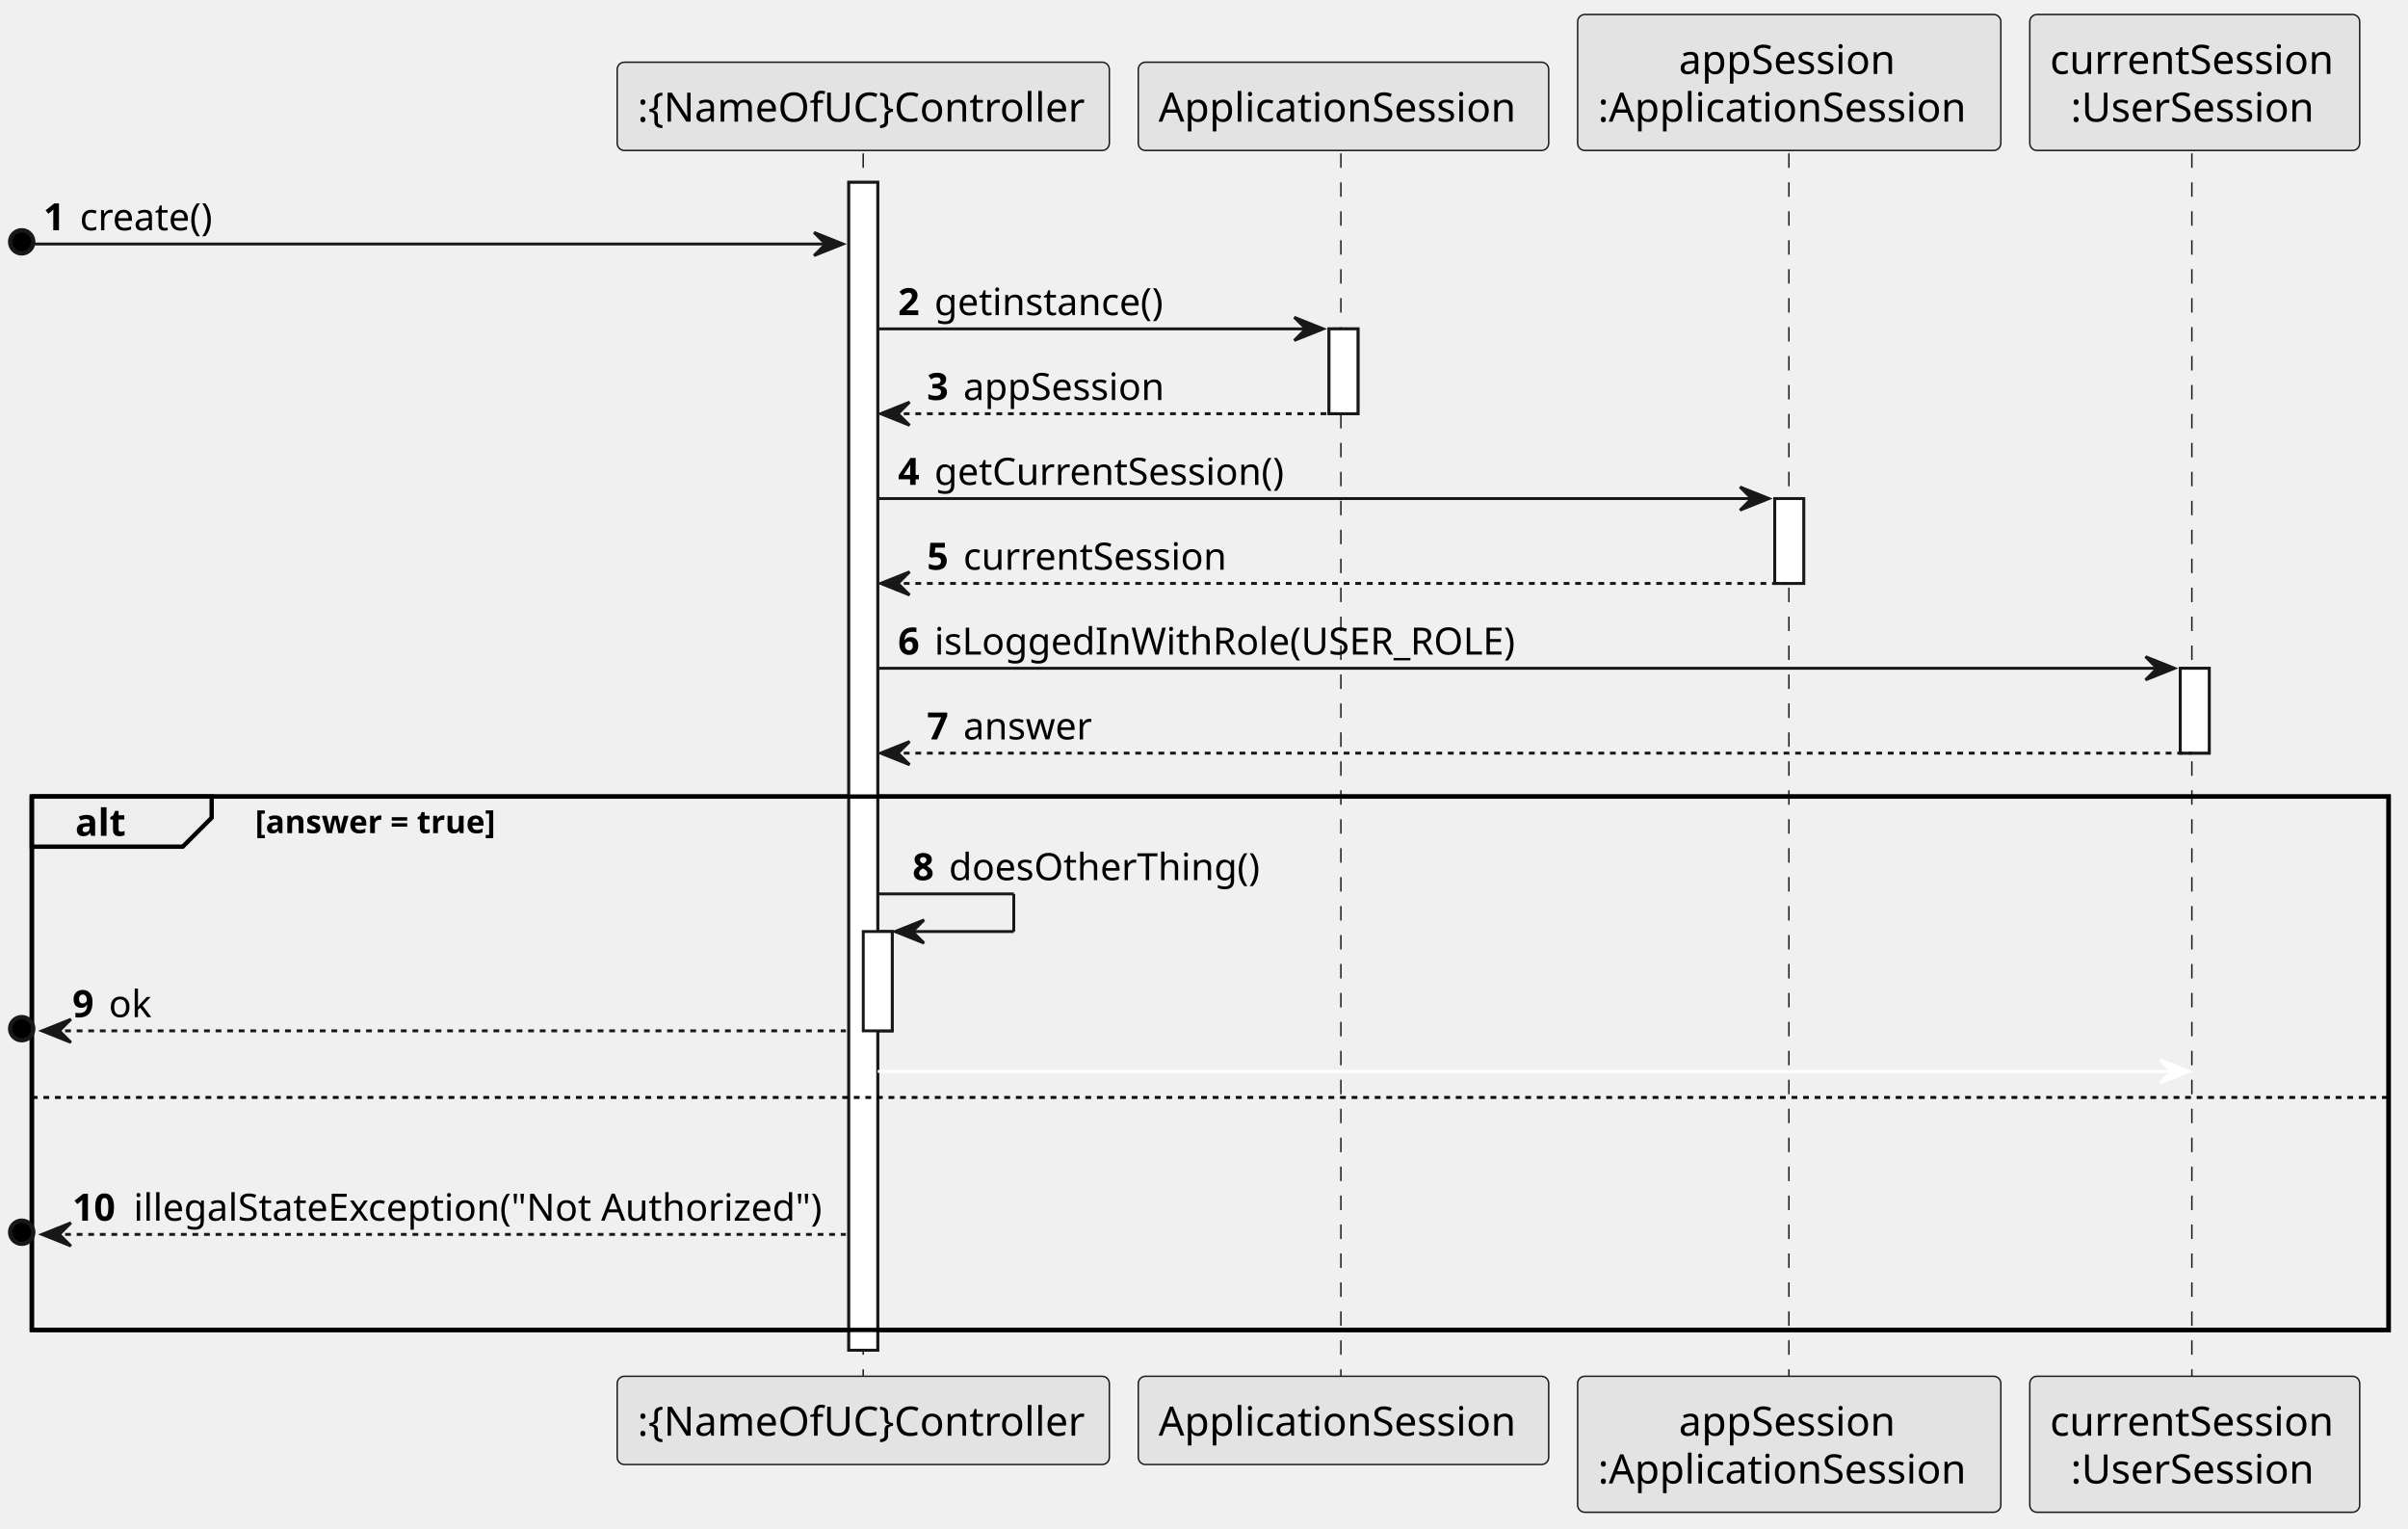
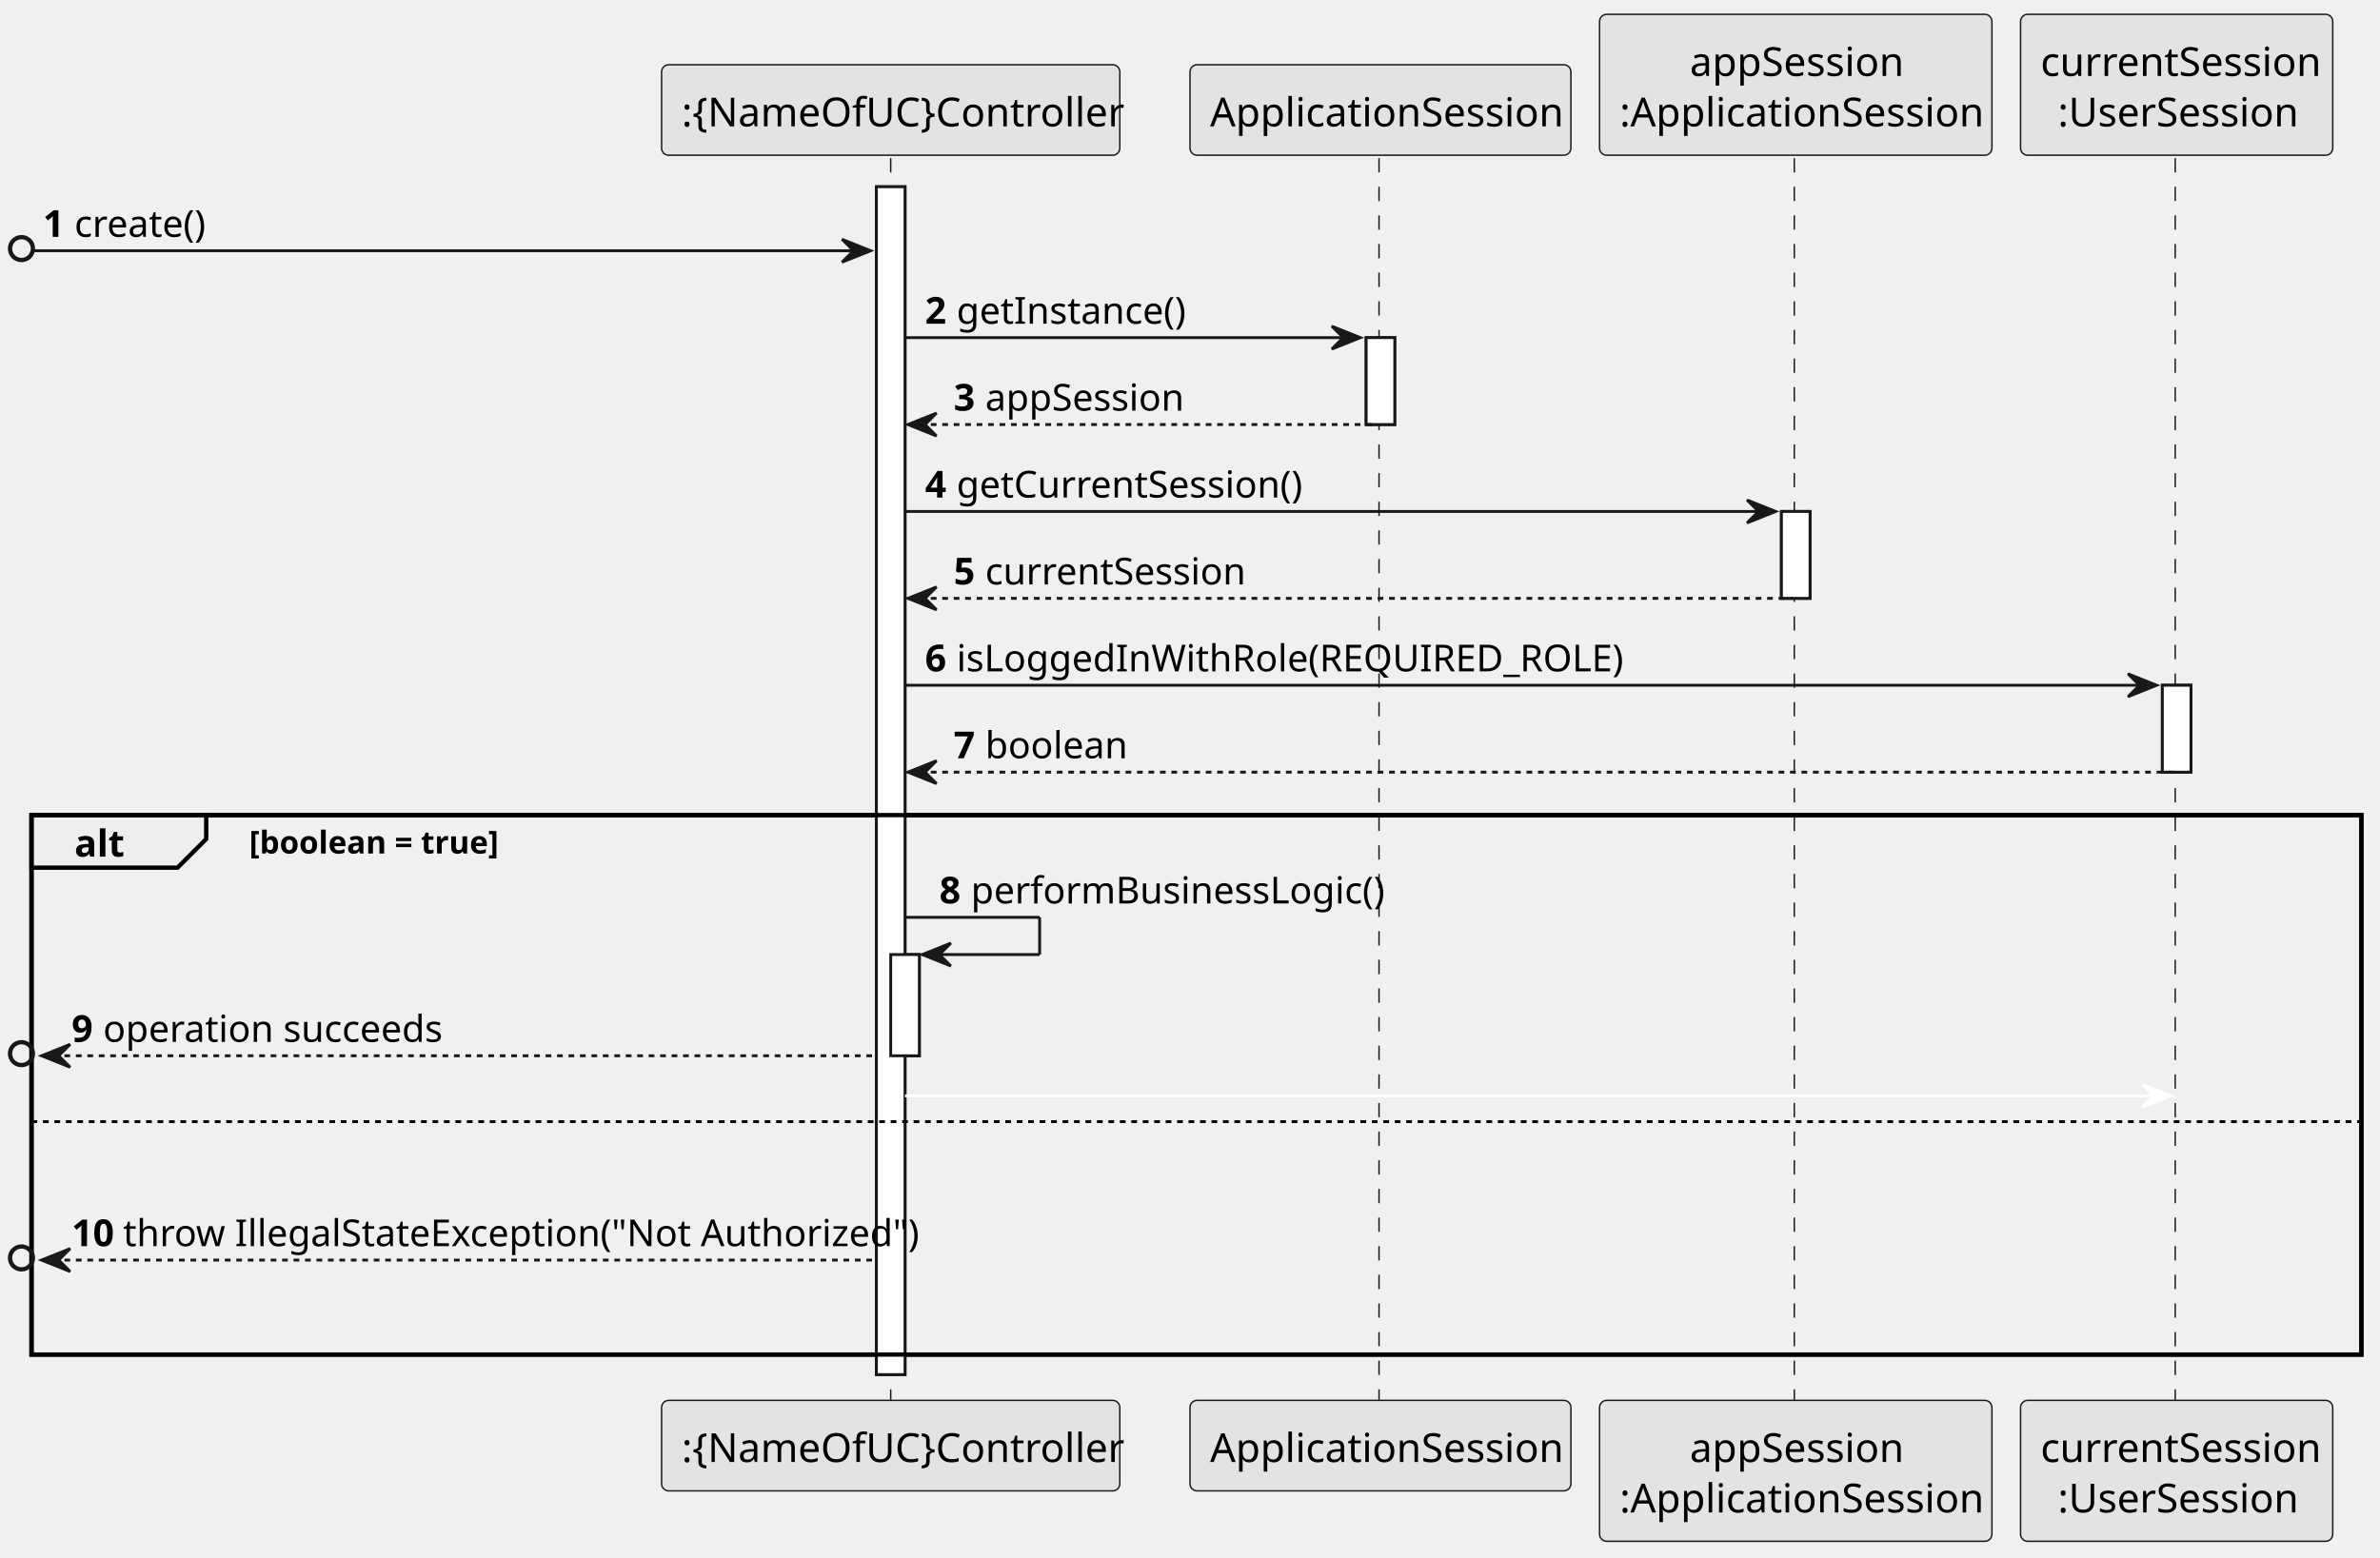
- <svg xmlns="http://www.w3.org/2000/svg" contentStyleType="text/css" height="528px" preserveAspectRatio="none" style="width:832px;height:528px;background:#FFFFFF;" version="1.1" viewBox="0 0 832 528" width="832px" zoomAndPan="magnify">
+ <svg xmlns="http://www.w3.org/2000/svg" contentStyleType="text/css" height="544px" preserveAspectRatio="none" style="width:831px;height:544px;background:#FFFFFF;" version="1.1" viewBox="0 0 831 544" width="831px" zoomAndPan="magnify">
  <defs />
  <g>
-     <rect fill="#FFFFFF" height="403.416" style="stroke:#181818;stroke-width:1.0;" width="10" x="293.272" y="62.977" />
-     <rect fill="#FFFFFF" height="34.31" style="stroke:#181818;stroke-width:1.0;" width="10" x="298.272" y="321.772" />
-     <rect fill="#FFFFFF" height="29.311" style="stroke:#181818;stroke-width:1.0;" width="10" x="459.197" y="113.598" />
-     <rect fill="#FFFFFF" height="29.311" style="stroke:#181818;stroke-width:1.0;" width="10" x="613.21" y="172.219" />
-     <rect fill="#FFFFFF" height="29.311" style="stroke:#181818;stroke-width:1.0;" width="10" x="753.318" y="230.84" />
-     <rect fill="none" height="184.242" style="stroke:#000000;stroke-width:1.5;" width="814.312" x="11" y="275.15" />
-     <line style="stroke:#181818;stroke-width:0.5;stroke-dasharray:5.0,5.0;" x1="298.247" x2="298.247" y1="52.977" y2="476.393" />
-     <line style="stroke:#181818;stroke-width:0.5;stroke-dasharray:5.0,5.0;" x1="463.298" x2="463.298" y1="52.977" y2="476.393" />
-     <line style="stroke:#181818;stroke-width:0.5;stroke-dasharray:5.0,5.0;" x1="618.096" x2="618.096" y1="52.977" y2="476.393" />
-     <line style="stroke:#181818;stroke-width:0.5;stroke-dasharray:5.0,5.0;" x1="757.323" x2="757.323" y1="52.977" y2="476.393" />
-     <rect fill="#E3E3E3" height="30.488" rx="2.5" ry="2.5" style="stroke:#181818;stroke-width:0.5;" width="170.051" x="213.247" y="21.488" />
-     <text fill="#000000" font-family="sans-serif" font-size="14" lengthAdjust="spacing" textLength="156.051" x="220.247" y="42.023">:{NameOfUC}Controller</text>
-     <rect fill="#E3E3E3" height="30.488" rx="2.5" ry="2.5" style="stroke:#181818;stroke-width:0.5;" width="170.051" x="213.247" y="475.393" />
-     <text fill="#000000" font-family="sans-serif" font-size="14" lengthAdjust="spacing" textLength="156.051" x="220.247" y="495.928">:{NameOfUC}Controller</text>
-     <rect fill="#E3E3E3" height="30.488" rx="2.5" ry="2.5" style="stroke:#181818;stroke-width:0.5;" width="141.798" x="393.298" y="21.488" />
-     <text fill="#000000" font-family="sans-serif" font-size="14" lengthAdjust="spacing" textLength="127.798" x="400.298" y="42.023">ApplicationSession</text>
-     <rect fill="#E3E3E3" height="30.488" rx="2.5" ry="2.5" style="stroke:#181818;stroke-width:0.5;" width="141.798" x="393.298" y="475.393" />
-     <text fill="#000000" font-family="sans-serif" font-size="14" lengthAdjust="spacing" textLength="127.798" x="400.298" y="495.928">ApplicationSession</text>
-     <rect fill="#E3E3E3" height="46.977" rx="2.5" ry="2.5" style="stroke:#181818;stroke-width:0.5;" width="146.227" x="545.096" y="5" />
-     <text fill="#000000" font-family="sans-serif" font-size="14" lengthAdjust="spacing" textLength="76.303" x="580.058" y="25.535">appSession</text>
-     <text fill="#000000" font-family="sans-serif" font-size="14" lengthAdjust="spacing" textLength="132.227" x="552.096" y="42.023">:ApplicationSession</text>
-     <rect fill="#E3E3E3" height="46.977" rx="2.5" ry="2.5" style="stroke:#181818;stroke-width:0.5;" width="146.227" x="545.096" y="475.393" />
-     <text fill="#000000" font-family="sans-serif" font-size="14" lengthAdjust="spacing" textLength="76.303" x="580.058" y="495.928">appSession</text>
-     <text fill="#000000" font-family="sans-serif" font-size="14" lengthAdjust="spacing" textLength="132.227" x="552.096" y="512.416">:ApplicationSession</text>
-     <rect fill="#E3E3E3" height="46.977" rx="2.5" ry="2.5" style="stroke:#181818;stroke-width:0.5;" width="113.989" x="701.323" y="5" />
-     <text fill="#000000" font-family="sans-serif" font-size="14" lengthAdjust="spacing" textLength="99.989" x="708.323" y="25.535">currentSession</text>
-     <text fill="#000000" font-family="sans-serif" font-size="14" lengthAdjust="spacing" textLength="85.743" x="715.446" y="42.023">:UserSession</text>
-     <rect fill="#E3E3E3" height="46.977" rx="2.5" ry="2.5" style="stroke:#181818;stroke-width:0.5;" width="113.989" x="701.323" y="475.393" />
-     <text fill="#000000" font-family="sans-serif" font-size="14" lengthAdjust="spacing" textLength="99.989" x="708.323" y="495.928">currentSession</text>
-     <text fill="#000000" font-family="sans-serif" font-size="14" lengthAdjust="spacing" textLength="85.743" x="715.446" y="512.416">:UserSession</text>
-     <rect fill="#FFFFFF" height="403.416" style="stroke:#181818;stroke-width:1.0;" width="10" x="293.272" y="62.977" />
-     <rect fill="#FFFFFF" height="34.31" style="stroke:#181818;stroke-width:1.0;" width="10" x="298.272" y="321.772" />
-     <rect fill="#FFFFFF" height="29.311" style="stroke:#181818;stroke-width:1.0;" width="10" x="459.197" y="113.598" />
-     <rect fill="#FFFFFF" height="29.311" style="stroke:#181818;stroke-width:1.0;" width="10" x="613.21" y="172.219" />
-     <rect fill="#FFFFFF" height="29.311" style="stroke:#181818;stroke-width:1.0;" width="10" x="753.318" y="230.84" />
-     <ellipse cx="7.5" cy="83.537" fill="#000000" rx="4" ry="4" style="stroke:#181818;stroke-width:1.5;" />
-     <polygon fill="#181818" points="281.272,80.287,291.272,84.287,281.272,88.287,285.272,84.287" style="stroke:#181818;stroke-width:1.0;" />
-     <line style="stroke:#181818;stroke-width:1.0;" x1="12" x2="287.272" y1="84.287" y2="84.287" />
-     <text fill="#000000" font-family="sans-serif" font-size="13" font-weight="bold" lengthAdjust="spacing" textLength="8.576" x="15" y="79.545">1</text>
-     <text fill="#000000" font-family="sans-serif" font-size="13" lengthAdjust="spacing" textLength="46.96" x="27.576" y="79.545">create()</text>
-     <polygon fill="#181818" points="447.197,109.598,457.197,113.598,447.197,117.598,451.197,113.598" style="stroke:#181818;stroke-width:1.0;" />
-     <line style="stroke:#181818;stroke-width:1.0;" x1="303.272" x2="453.197" y1="113.598" y2="113.598" />
-     <text fill="#000000" font-family="sans-serif" font-size="13" font-weight="bold" lengthAdjust="spacing" textLength="8.576" x="310.272" y="108.856">2</text>
-     <text fill="#000000" font-family="sans-serif" font-size="13" lengthAdjust="spacing" textLength="81.129" x="322.848" y="108.856">getinstance()</text>
-     <polygon fill="#181818" points="314.272,138.908,304.272,142.908,314.272,146.908,310.272,142.908" style="stroke:#181818;stroke-width:1.0;" />
-     <line style="stroke:#181818;stroke-width:1.0;stroke-dasharray:2.0,2.0;" x1="308.272" x2="463.197" y1="142.908" y2="142.908" />
-     <text fill="#000000" font-family="sans-serif" font-size="13" font-weight="bold" lengthAdjust="spacing" textLength="8.576" x="320.272" y="138.166">3</text>
-     <text fill="#000000" font-family="sans-serif" font-size="13" lengthAdjust="spacing" textLength="70.853" x="332.848" y="138.166">appSession</text>
-     <polygon fill="#181818" points="601.21,168.219,611.21,172.219,601.21,176.219,605.21,172.219" style="stroke:#181818;stroke-width:1.0;" />
-     <line style="stroke:#181818;stroke-width:1.0;" x1="303.272" x2="607.21" y1="172.219" y2="172.219" />
-     <text fill="#000000" font-family="sans-serif" font-size="13" font-weight="bold" lengthAdjust="spacing" textLength="8.576" x="310.272" y="167.477">4</text>
-     <text fill="#000000" font-family="sans-serif" font-size="13" lengthAdjust="spacing" textLength="123.849" x="322.848" y="167.477">getCurrentSession()</text>
-     <polygon fill="#181818" points="314.272,197.529,304.272,201.529,314.272,205.529,310.272,201.529" style="stroke:#181818;stroke-width:1.0;" />
-     <line style="stroke:#181818;stroke-width:1.0;stroke-dasharray:2.0,2.0;" x1="308.272" x2="617.21" y1="201.529" y2="201.529" />
-     <text fill="#000000" font-family="sans-serif" font-size="13" font-weight="bold" lengthAdjust="spacing" textLength="8.576" x="320.272" y="196.787">5</text>
-     <text fill="#000000" font-family="sans-serif" font-size="13" lengthAdjust="spacing" textLength="92.847" x="332.848" y="196.787">currentSession</text>
-     <polygon fill="#181818" points="741.318,226.84,751.318,230.84,741.318,234.84,745.318,230.84" style="stroke:#181818;stroke-width:1.0;" />
-     <line style="stroke:#181818;stroke-width:1.0;" x1="303.272" x2="747.318" y1="230.84" y2="230.84" />
-     <text fill="#000000" font-family="sans-serif" font-size="13" font-weight="bold" lengthAdjust="spacing" textLength="8.576" x="310.272" y="226.098">6</text>
-     <text fill="#000000" font-family="sans-serif" font-size="13" lengthAdjust="spacing" textLength="202.293" x="322.848" y="226.098">isLoggedInWithRole(USER_ROLE)</text>
-     <polygon fill="#181818" points="314.272,256.15,304.272,260.15,314.272,264.15,310.272,260.15" style="stroke:#181818;stroke-width:1.0;" />
-     <line style="stroke:#181818;stroke-width:1.0;stroke-dasharray:2.0,2.0;" x1="308.272" x2="757.318" y1="260.15" y2="260.15" />
-     <text fill="#000000" font-family="sans-serif" font-size="13" font-weight="bold" lengthAdjust="spacing" textLength="8.576" x="320.272" y="255.408">7</text>
-     <text fill="#000000" font-family="sans-serif" font-size="13" lengthAdjust="spacing" textLength="44.453" x="332.848" y="255.408">answer</text>
-     <path d="M11,275.15 L73.139,275.15 L73.139,282.461 L63.139,292.461 L11,292.461 L11,275.15 " fill="#EEEEEE" style="stroke:#000000;stroke-width:1.5;" />
-     <rect fill="none" height="184.242" style="stroke:#000000;stroke-width:1.5;" width="814.312" x="11" y="275.15" />
-     <text fill="#000000" font-family="sans-serif" font-size="13" font-weight="bold" lengthAdjust="spacing" textLength="17.139" x="26" y="288.719">alt</text>
-     <text fill="#000000" font-family="sans-serif" font-size="11" font-weight="bold" lengthAdjust="spacing" textLength="88.129" x="88.139" y="287.785">[answer = true]</text>
-     <line style="stroke:#181818;stroke-width:1.0;" x1="303.272" x2="350.272" y1="308.772" y2="308.772" />
-     <line style="stroke:#181818;stroke-width:1.0;" x1="350.272" x2="350.272" y1="308.772" y2="321.772" />
-     <line style="stroke:#181818;stroke-width:1.0;" x1="309.272" x2="350.272" y1="321.772" y2="321.772" />
-     <polygon fill="#181818" points="319.272,317.772,309.272,321.772,319.272,325.772,315.272,321.772" style="stroke:#181818;stroke-width:1.0;" />
-     <text fill="#000000" font-family="sans-serif" font-size="13" font-weight="bold" lengthAdjust="spacing" textLength="8.576" x="315.272" y="304.029">8</text>
-     <text fill="#000000" font-family="sans-serif" font-size="13" lengthAdjust="spacing" textLength="110.303" x="327.848" y="304.029">doesOtherThing()</text>
-     <ellipse cx="7.5" cy="355.332" fill="#000000" rx="4" ry="4" style="stroke:#181818;stroke-width:1.5;" />
-     <polygon fill="#181818" points="24.5,352.082,14.5,356.082,24.5,360.082,20.5,356.082" style="stroke:#181818;stroke-width:1.0;" />
-     <line style="stroke:#181818;stroke-width:1.0;stroke-dasharray:2.0,2.0;" x1="18.5" x2="292.272" y1="356.082" y2="356.082" />
-     <text fill="#000000" font-family="sans-serif" font-size="13" font-weight="bold" lengthAdjust="spacing" textLength="8.576" x="25" y="351.34">9</text>
-     <text fill="#000000" font-family="sans-serif" font-size="13" lengthAdjust="spacing" textLength="15.584" x="37.576" y="351.34">ok</text>
-     <polygon fill="#FFFFFF" points="746.318,366.082,756.318,370.082,746.318,374.082,750.318,370.082" style="stroke:#FFFFFF;stroke-width:1.0;" />
-     <line style="stroke:#FFFFFF;stroke-width:1.0;" x1="303.272" x2="752.318" y1="370.082" y2="370.082" />
-     <line style="stroke:#000000;stroke-width:1.0;stroke-dasharray:2.0,2.0;" x1="11" x2="825.312" y1="379.082" y2="379.082" />
-     <ellipse cx="7.5" cy="425.643" fill="#000000" rx="4" ry="4" style="stroke:#181818;stroke-width:1.5;" />
-     <polygon fill="#181818" points="24.5,422.393,14.5,426.393,24.5,430.393,20.5,426.393" style="stroke:#181818;stroke-width:1.0;" />
-     <line style="stroke:#181818;stroke-width:1.0;stroke-dasharray:2.0,2.0;" x1="18.5" x2="292.272" y1="426.393" y2="426.393" />
-     <text fill="#000000" font-family="sans-serif" font-size="13" font-weight="bold" lengthAdjust="spacing" textLength="17.151" x="25" y="421.65">10</text>
-     <text fill="#000000" font-family="sans-serif" font-size="13" lengthAdjust="spacing" textLength="245.121" x="46.151" y="421.65">illegalStateException("Not Authorized")</text>
+     <rect fill="#FFFFFF" height="414.867" style="stroke:#181818;stroke-width:1.0;" width="10" x="306" y="65.219" />
+     <rect fill="#FFFFFF" height="35.352" style="stroke:#181818;stroke-width:1.0;" width="10" x="311" y="333.383" />
+     <rect fill="#FFFFFF" height="30.352" style="stroke:#181818;stroke-width:1.0;" width="10" x="477" y="117.922" />
+     <rect fill="#FFFFFF" height="30.352" style="stroke:#181818;stroke-width:1.0;" width="10" x="622" y="178.625" />
+     <rect fill="#FFFFFF" height="30.352" style="stroke:#181818;stroke-width:1.0;" width="10" x="755" y="239.328" />
+     <rect fill="none" height="188.406" style="stroke:#000000;stroke-width:1.5;" width="813.5" x="11" y="284.68" />
+     <line style="stroke:#181818;stroke-width:0.5;stroke-dasharray:5.0,5.0;" x1="311" x2="311" y1="55.219" y2="490.086" />
+     <line style="stroke:#181818;stroke-width:0.5;stroke-dasharray:5.0,5.0;" x1="481.5" x2="481.5" y1="55.219" y2="490.086" />
+     <line style="stroke:#181818;stroke-width:0.5;stroke-dasharray:5.0,5.0;" x1="626.5" x2="626.5" y1="55.219" y2="490.086" />
+     <line style="stroke:#181818;stroke-width:0.5;stroke-dasharray:5.0,5.0;" x1="759.5" x2="759.5" y1="55.219" y2="490.086" />
+     <rect fill="#E3E3E3" height="31.609" rx="2.5" ry="2.5" style="stroke:#181818;stroke-width:0.5;" width="160" x="231" y="22.609" />
+     <text fill="#000000" font-family="sans-serif" font-size="14" lengthAdjust="spacing" textLength="146" x="238" y="44.143">:{NameOfUC}Controller</text>
+     <rect fill="#E3E3E3" height="31.609" rx="2.5" ry="2.5" style="stroke:#181818;stroke-width:0.5;" width="160" x="231" y="489.086" />
+     <text fill="#000000" font-family="sans-serif" font-size="14" lengthAdjust="spacing" textLength="146" x="238" y="510.619">:{NameOfUC}Controller</text>
+     <rect fill="#E3E3E3" height="31.609" rx="2.5" ry="2.5" style="stroke:#181818;stroke-width:0.5;" width="133" x="415.5" y="22.609" />
+     <text fill="#000000" font-family="sans-serif" font-size="14" lengthAdjust="spacing" textLength="119" x="422.5" y="44.143">ApplicationSession</text>
+     <rect fill="#E3E3E3" height="31.609" rx="2.5" ry="2.5" style="stroke:#181818;stroke-width:0.5;" width="133" x="415.5" y="489.086" />
+     <text fill="#000000" font-family="sans-serif" font-size="14" lengthAdjust="spacing" textLength="119" x="422.5" y="510.619">ApplicationSession</text>
+     <rect fill="#E3E3E3" height="49.219" rx="2.5" ry="2.5" style="stroke:#181818;stroke-width:0.5;" width="137" x="558.5" y="5" />
+     <text fill="#000000" font-family="sans-serif" font-size="14" lengthAdjust="spacing" textLength="74" x="590" y="26.533">appSession</text>
+     <text fill="#000000" font-family="sans-serif" font-size="14" lengthAdjust="spacing" textLength="123" x="565.5" y="44.143">:ApplicationSession</text>
+     <rect fill="#E3E3E3" height="49.219" rx="2.5" ry="2.5" style="stroke:#181818;stroke-width:0.5;" width="137" x="558.5" y="489.086" />
+     <text fill="#000000" font-family="sans-serif" font-size="14" lengthAdjust="spacing" textLength="74" x="590" y="510.619">appSession</text>
+     <text fill="#000000" font-family="sans-serif" font-size="14" lengthAdjust="spacing" textLength="123" x="565.5" y="528.229">:ApplicationSession</text>
+     <rect fill="#E3E3E3" height="49.219" rx="2.5" ry="2.5" style="stroke:#181818;stroke-width:0.5;" width="109" x="705.5" y="5" />
+     <text fill="#000000" font-family="sans-serif" font-size="14" lengthAdjust="spacing" textLength="95" x="712.5" y="26.533">currentSession</text>
+     <text fill="#000000" font-family="sans-serif" font-size="14" lengthAdjust="spacing" textLength="83" x="718.5" y="44.143">:UserSession</text>
+     <rect fill="#E3E3E3" height="49.219" rx="2.5" ry="2.5" style="stroke:#181818;stroke-width:0.5;" width="109" x="705.5" y="489.086" />
+     <text fill="#000000" font-family="sans-serif" font-size="14" lengthAdjust="spacing" textLength="95" x="712.5" y="510.619">currentSession</text>
+     <text fill="#000000" font-family="sans-serif" font-size="14" lengthAdjust="spacing" textLength="83" x="718.5" y="528.229">:UserSession</text>
+     <rect fill="#FFFFFF" height="414.867" style="stroke:#181818;stroke-width:1.0;" width="10" x="306" y="65.219" />
+     <rect fill="#FFFFFF" height="35.352" style="stroke:#181818;stroke-width:1.0;" width="10" x="311" y="333.383" />
+     <rect fill="#FFFFFF" height="30.352" style="stroke:#181818;stroke-width:1.0;" width="10" x="477" y="117.922" />
+     <rect fill="#FFFFFF" height="30.352" style="stroke:#181818;stroke-width:1.0;" width="10" x="622" y="178.625" />
+     <rect fill="#FFFFFF" height="30.352" style="stroke:#181818;stroke-width:1.0;" width="10" x="755" y="239.328" />
+     <ellipse cx="7.5" cy="86.82" fill="none" rx="4" ry="4" style="stroke:#181818;stroke-width:1.5;" />
+     <polygon fill="#181818" points="294,83.57,304,87.57,294,91.57,298,87.57" style="stroke:#181818;stroke-width:1.0;" />
+     <line style="stroke:#181818;stroke-width:1.0;" x1="12" x2="300" y1="87.57" y2="87.57" />
+     <text fill="#000000" font-family="sans-serif" font-size="13" font-weight="bold" lengthAdjust="spacing" textLength="7" x="15" y="82.714">1</text>
+     <text fill="#000000" font-family="sans-serif" font-size="13" lengthAdjust="spacing" textLength="44" x="26" y="82.714">create()</text>
+     <polygon fill="#181818" points="465,113.922,475,117.922,465,121.922,469,117.922" style="stroke:#181818;stroke-width:1.0;" />
+     <line style="stroke:#181818;stroke-width:1.0;" x1="316" x2="471" y1="117.922" y2="117.922" />
+     <text fill="#000000" font-family="sans-serif" font-size="13" font-weight="bold" lengthAdjust="spacing" textLength="7" x="323" y="113.065">2</text>
+     <text fill="#000000" font-family="sans-serif" font-size="13" lengthAdjust="spacing" textLength="75" x="334" y="113.065">getInstance()</text>
+     <polygon fill="#181818" points="327,144.273,317,148.273,327,152.273,323,148.273" style="stroke:#181818;stroke-width:1.0;" />
+     <line style="stroke:#181818;stroke-width:1.0;stroke-dasharray:2.0,2.0;" x1="321" x2="481" y1="148.273" y2="148.273" />
+     <text fill="#000000" font-family="sans-serif" font-size="13" font-weight="bold" lengthAdjust="spacing" textLength="7" x="333" y="143.417">3</text>
+     <text fill="#000000" font-family="sans-serif" font-size="13" lengthAdjust="spacing" textLength="68" x="344" y="143.417">appSession</text>
+     <polygon fill="#181818" points="610,174.625,620,178.625,610,182.625,614,178.625" style="stroke:#181818;stroke-width:1.0;" />
+     <line style="stroke:#181818;stroke-width:1.0;" x1="316" x2="616" y1="178.625" y2="178.625" />
+     <text fill="#000000" font-family="sans-serif" font-size="13" font-weight="bold" lengthAdjust="spacing" textLength="7" x="323" y="173.769">4</text>
+     <text fill="#000000" font-family="sans-serif" font-size="13" lengthAdjust="spacing" textLength="115" x="334" y="173.769">getCurrentSession()</text>
+     <polygon fill="#181818" points="327,204.977,317,208.977,327,212.977,323,208.977" style="stroke:#181818;stroke-width:1.0;" />
+     <line style="stroke:#181818;stroke-width:1.0;stroke-dasharray:2.0,2.0;" x1="321" x2="626" y1="208.977" y2="208.977" />
+     <text fill="#000000" font-family="sans-serif" font-size="13" font-weight="bold" lengthAdjust="spacing" textLength="7" x="333" y="204.12">5</text>
+     <text fill="#000000" font-family="sans-serif" font-size="13" lengthAdjust="spacing" textLength="87" x="344" y="204.12">currentSession</text>
+     <polygon fill="#181818" points="743,235.328,753,239.328,743,243.328,747,239.328" style="stroke:#181818;stroke-width:1.0;" />
+     <line style="stroke:#181818;stroke-width:1.0;" x1="316" x2="749" y1="239.328" y2="239.328" />
+     <text fill="#000000" font-family="sans-serif" font-size="13" font-weight="bold" lengthAdjust="spacing" textLength="7" x="323" y="234.472">6</text>
+     <text fill="#000000" font-family="sans-serif" font-size="13" lengthAdjust="spacing" textLength="232" x="334" y="234.472">isLoggedInWithRole(REQUIRED_ROLE)</text>
+     <polygon fill="#181818" points="327,265.68,317,269.68,327,273.68,323,269.68" style="stroke:#181818;stroke-width:1.0;" />
+     <line style="stroke:#181818;stroke-width:1.0;stroke-dasharray:2.0,2.0;" x1="321" x2="759" y1="269.68" y2="269.68" />
+     <text fill="#000000" font-family="sans-serif" font-size="13" font-weight="bold" lengthAdjust="spacing" textLength="7" x="333" y="264.823">7</text>
+     <text fill="#000000" font-family="sans-serif" font-size="13" lengthAdjust="spacing" textLength="45" x="344" y="264.823">boolean</text>
+     <path d="M11,284.68 L72,284.68 L72,293.031 L62,303.031 L11,303.031 L11,284.68 " fill="#EEEEEE" style="stroke:#000000;stroke-width:1.5;" />
+     <rect fill="none" height="188.406" style="stroke:#000000;stroke-width:1.5;" width="813.5" x="11" y="284.68" />
+     <text fill="#000000" font-family="sans-serif" font-size="13" font-weight="bold" lengthAdjust="spacing" textLength="16" x="26" y="299.175">alt</text>
+     <text fill="#000000" font-family="sans-serif" font-size="11" font-weight="bold" lengthAdjust="spacing" textLength="87" x="87" y="298.099">[boolean = true]</text>
+     <line style="stroke:#181818;stroke-width:1.0;" x1="316" x2="363" y1="320.383" y2="320.383" />
+     <line style="stroke:#181818;stroke-width:1.0;" x1="363" x2="363" y1="320.383" y2="333.383" />
+     <line style="stroke:#181818;stroke-width:1.0;" x1="322" x2="363" y1="333.383" y2="333.383" />
+     <polygon fill="#181818" points="332,329.383,322,333.383,332,337.383,328,333.383" style="stroke:#181818;stroke-width:1.0;" />
+     <text fill="#000000" font-family="sans-serif" font-size="13" font-weight="bold" lengthAdjust="spacing" textLength="7" x="328" y="315.526">8</text>
+     <text fill="#000000" font-family="sans-serif" font-size="13" lengthAdjust="spacing" textLength="136" x="339" y="315.526">performBusinessLogic()</text>
+     <ellipse cx="7.5" cy="367.984" fill="none" rx="4" ry="4" style="stroke:#181818;stroke-width:1.5;" />
+     <polygon fill="#181818" points="24.5,364.734,14.5,368.734,24.5,372.734,20.5,368.734" style="stroke:#181818;stroke-width:1.0;" />
+     <line style="stroke:#181818;stroke-width:1.0;stroke-dasharray:2.0,2.0;" x1="22.5" x2="305" y1="368.734" y2="368.734" />
+     <text fill="#000000" font-family="sans-serif" font-size="13" font-weight="bold" lengthAdjust="spacing" textLength="7" x="25" y="363.878">9</text>
+     <text fill="#000000" font-family="sans-serif" font-size="13" lengthAdjust="spacing" textLength="113" x="36" y="363.878">operation succeeds</text>
+     <polygon fill="#FFFFFF" points="748,378.734,758,382.734,748,386.734,752,382.734" style="stroke:#FFFFFF;stroke-width:1.0;" />
+     <line style="stroke:#FFFFFF;stroke-width:1.0;" x1="316" x2="754" y1="382.734" y2="382.734" />
+     <line style="stroke:#000000;stroke-width:1.0;stroke-dasharray:2.0,2.0;" x1="11" x2="824.5" y1="391.734" y2="391.734" />
+     <ellipse cx="7.5" cy="439.336" fill="none" rx="4" ry="4" style="stroke:#181818;stroke-width:1.5;" />
+     <polygon fill="#181818" points="24.5,436.086,14.5,440.086,24.5,444.086,20.5,440.086" style="stroke:#181818;stroke-width:1.0;" />
+     <line style="stroke:#181818;stroke-width:1.0;stroke-dasharray:2.0,2.0;" x1="22.5" x2="305" y1="440.086" y2="440.086" />
+     <text fill="#000000" font-family="sans-serif" font-size="13" font-weight="bold" lengthAdjust="spacing" textLength="14" x="25" y="435.229">10</text>
+     <text fill="#000000" font-family="sans-serif" font-size="13" lengthAdjust="spacing" textLength="261" x="43" y="435.229">throw IllegalStateException("Not Authorized")</text>
  </g>
</svg>
